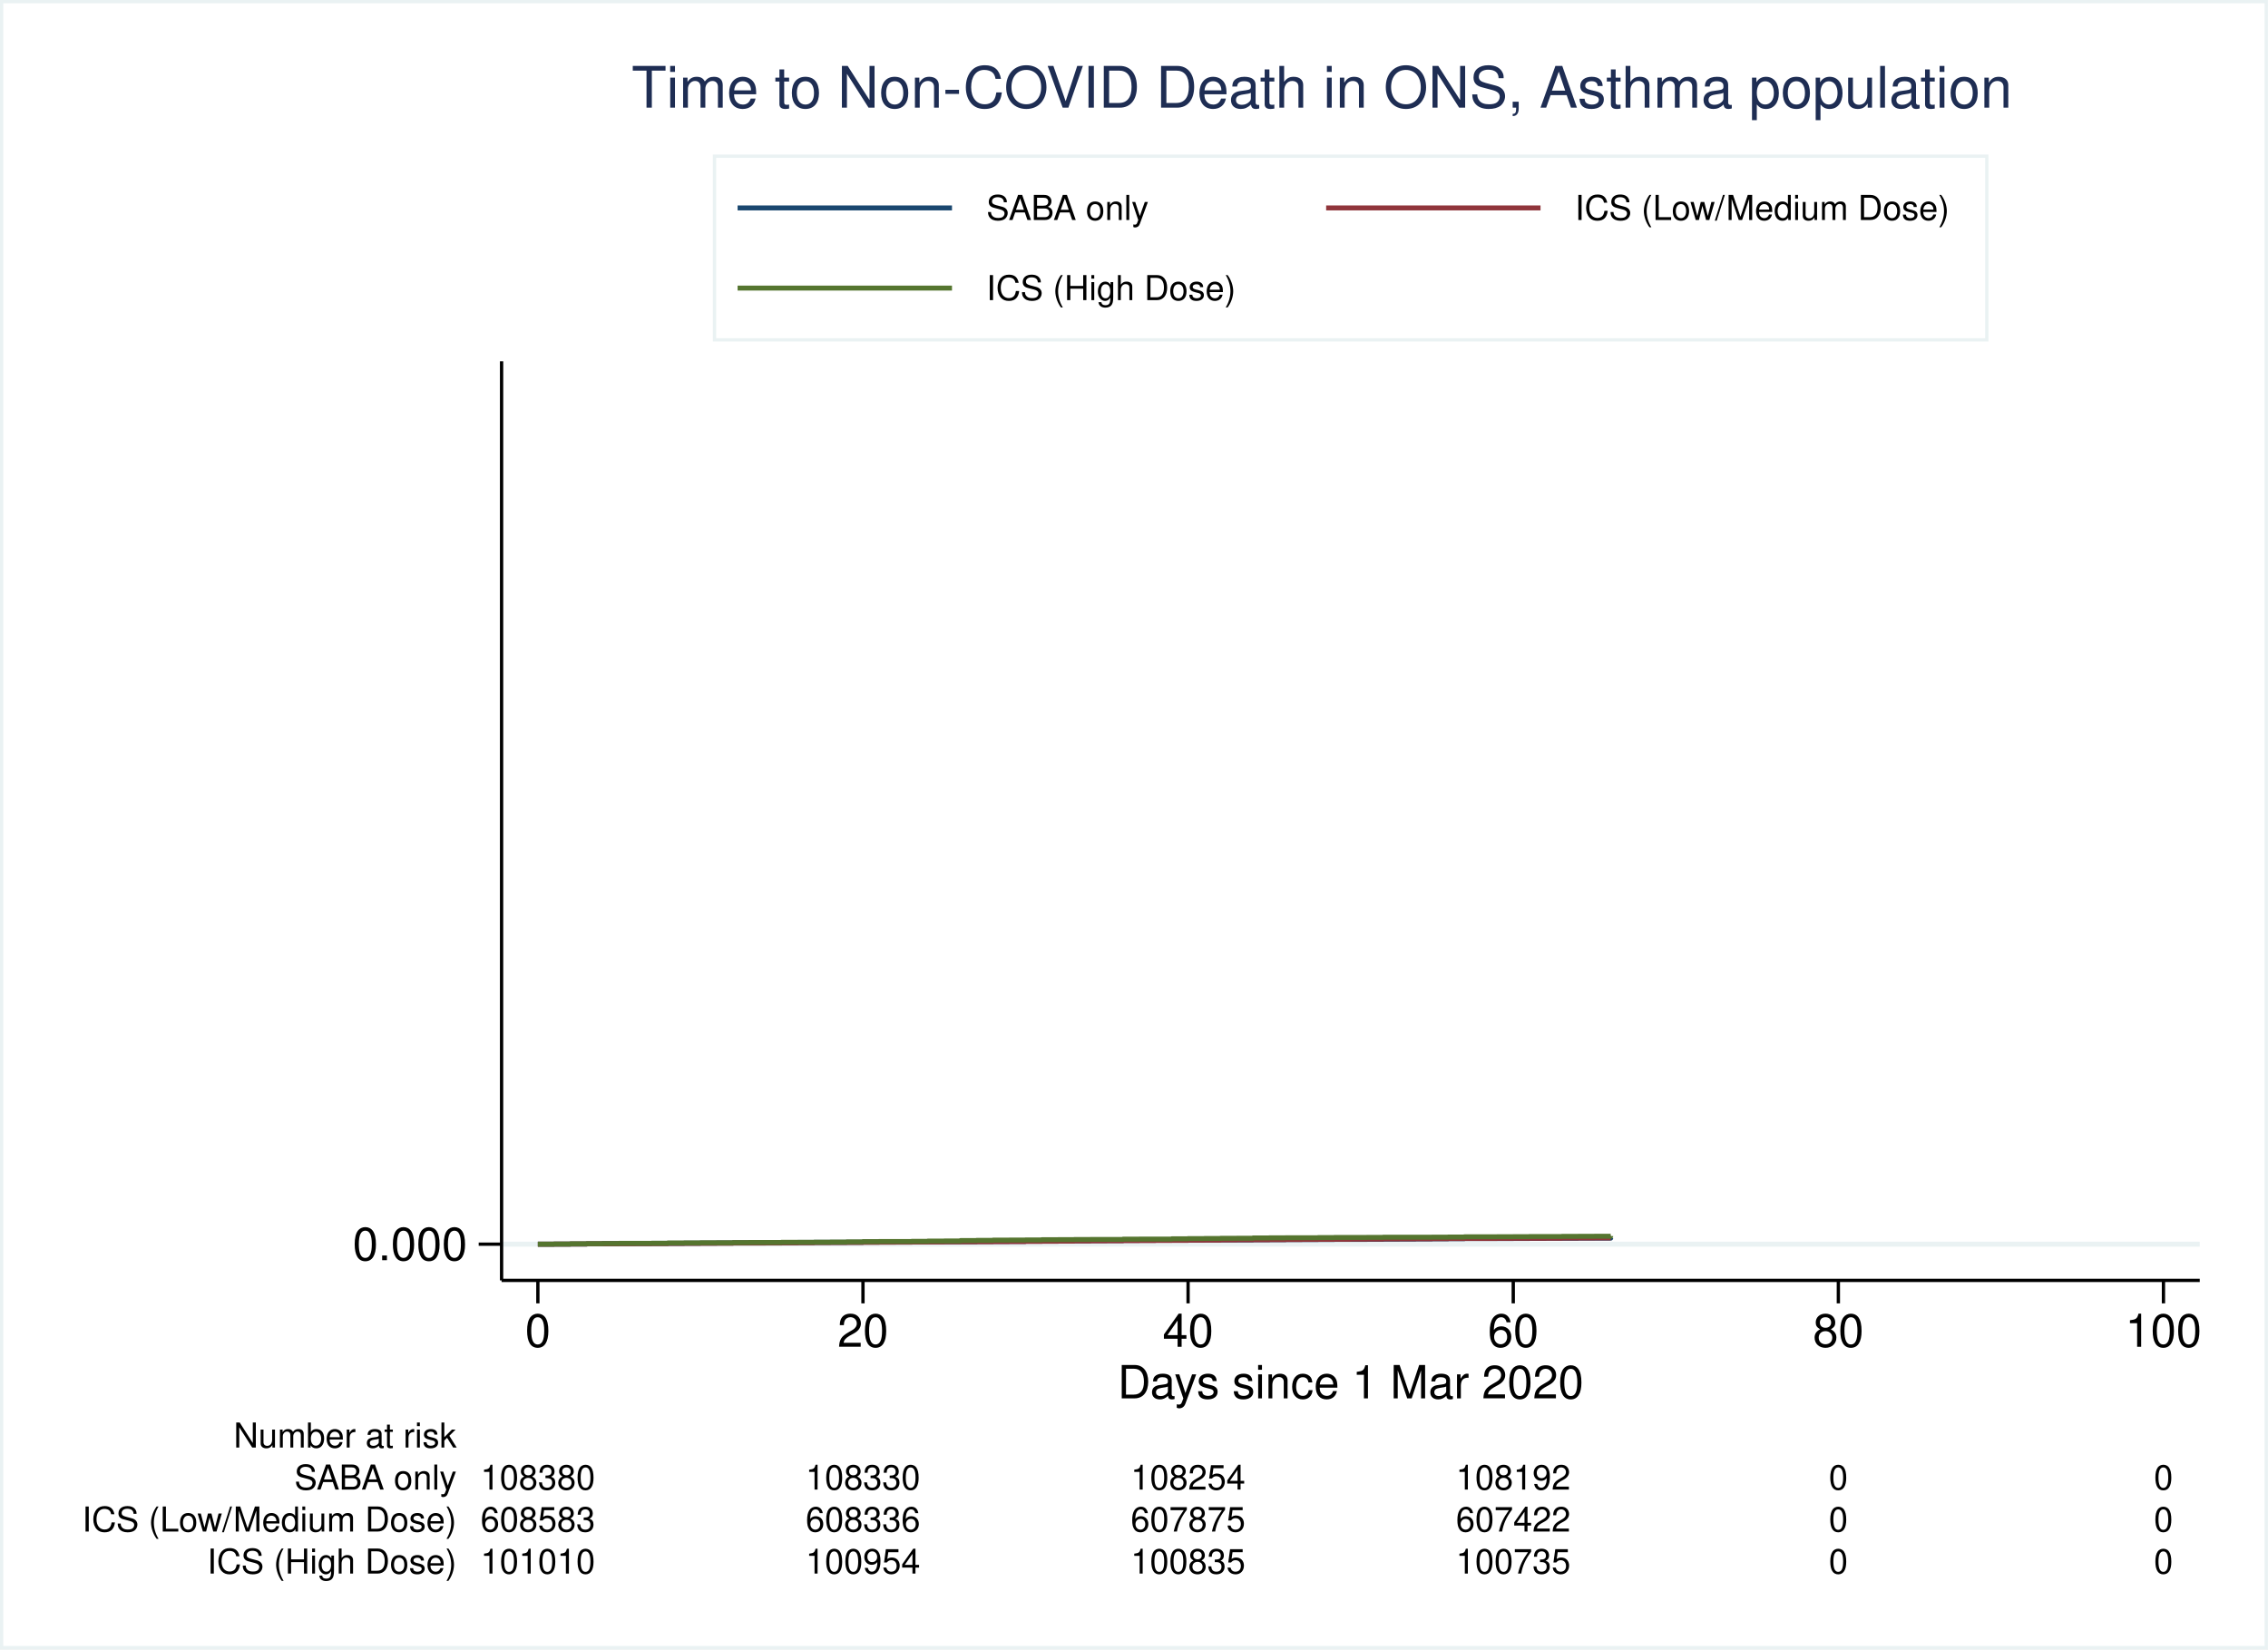
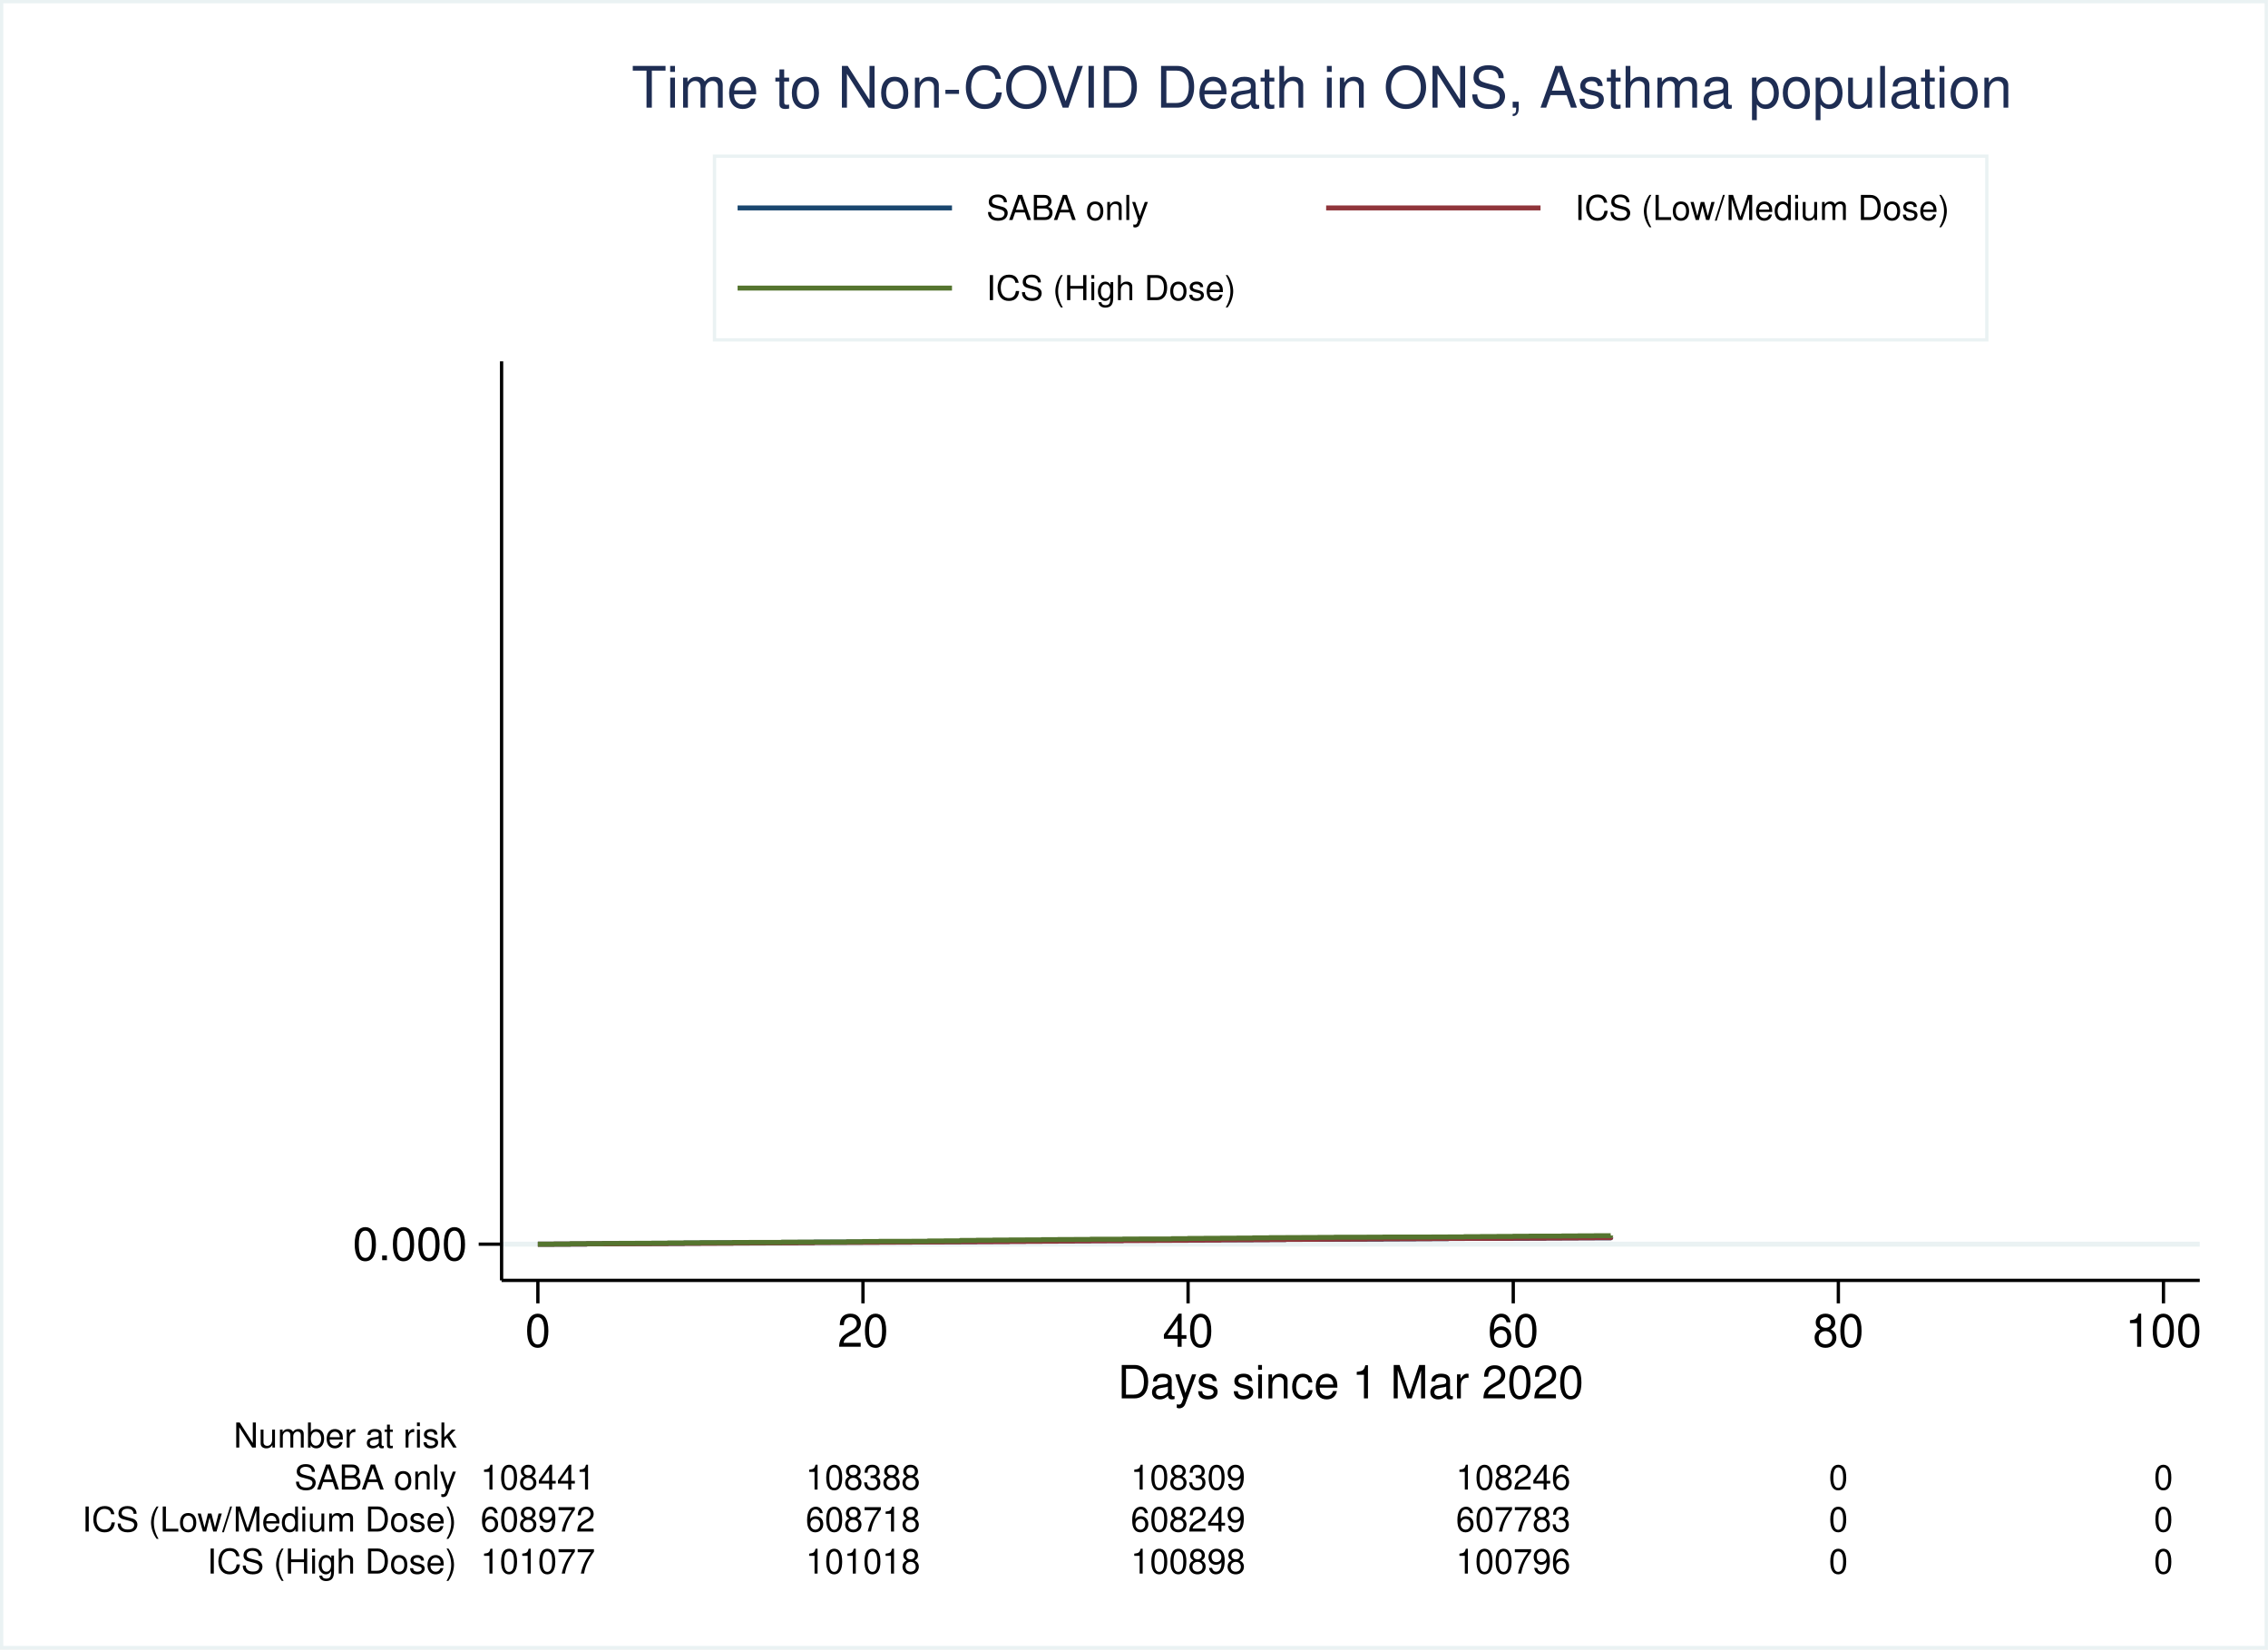
<svg xmlns="http://www.w3.org/2000/svg" version="1.1" width="5.50in" height="4.00in" viewBox="0 0 3960 2880">
  <rect x="0" y="0" width="3960" height="2880" style="fill:#EAF2F3;stroke:none" />
  <rect x="0.00" y="0.00" width="3959.88" height="2880.00" style="fill:#FFFFFF" />
  <rect x="2.88" y="2.88" width="3954.12" height="2874.24" style="fill:none;stroke:#EAF2F3;stroke-width:5.76" />
  <rect x="875.78" y="630.90" width="2965.05" height="1604.96" style="fill:#FFFFFF" />
  <rect x="878.66" y="633.78" width="2959.29" height="1599.20" style="fill:none;stroke:#FFFFFF;stroke-width:5.76" />
  <line x1="875.78" y1="2172.62" x2="3840.83" y2="2172.62" style="stroke:#EAF2F3;stroke-width:8.64" />
-   <path d=" M939.14 2172.62 L939.14 2172.62 L939.14 2172.62 L939.14 2172.62 L939.14 2172.62 L967.48 2172.62 L967.48 2172.50 L995.94 2172.50 L995.94 2172.38 L1024.28 2172.38 L1024.28 2172.13 L1052.62 2172.13 L1052.62 2171.51 L1081.08 2171.51 L1081.08 2171.39 L1109.42 2171.39 L1109.42 2171.26 L1137.76 2171.26 L1137.76 2171.14 L1194.56 2171.14 L1194.56 2170.89 L1222.90 2170.89 L1222.90 2170.77 L1251.36 2170.77 L1251.36 2170.64 L1279.70 2170.64 L1279.70 2170.27 L1308.04 2170.27 L1308.04 2170.27 L1336.50 2170.27 L1336.50 2170.02 L1364.84 2170.02 L1364.84 2169.65 L1393.18 2169.65 L1393.18 2169.53 L1421.64 2169.53 L1421.64 2169.41 L1449.98 2169.41 L1449.98 2169.41 L1478.44 2169.41 L1478.44 2169.28 L1506.78 2169.28 L1506.78 2168.91 L1535.12 2168.91 L1535.12 2168.91 L1563.58 2168.91 L1563.58 2168.66 L1591.92 2168.66 L1591.92 2168.54 L1620.26 2168.54 L1620.26 2168.42 L1648.72 2168.42 L1648.72 2168.42 L1677.06 2168.42 L1677.06 2168.29 L1705.40 2168.29 L1705.40 2167.92 L1733.86 2167.92 L1733.86 2167.80 L1762.20 2167.80 L1762.20 2167.67 L1790.54 2167.67 L1790.54 2167.30 L1819.00 2167.30 L1819.00 2167.05 L1847.34 2167.05 L1847.34 2166.93 L1875.80 2166.93 L1875.80 2166.68 L1904.14 2166.68 L1904.14 2166.44 L1932.48 2166.44 L1932.48 2166.31 L1960.94 2166.31 L1960.94 2165.94 L1989.28 2165.94 L1989.28 2165.82 L2017.62 2165.82 L2017.62 2165.57 L2046.08 2165.57 L2046.08 2165.57 L2074.42 2165.57 L2074.42 2165.57 L2102.76 2165.57 L2102.76 2165.32 L2131.22 2165.32 L2131.22 2165.20 L2187.90 2165.20 L2187.90 2164.95 L2216.36 2164.95 L2216.36 2164.83 L2244.70 2164.83 L2244.70 2164.58 L2273.04 2164.58 L2273.04 2164.58 L2301.50 2164.58 L2301.50 2164.46 L2329.84 2164.46 L2329.84 2164.33 L2358.30 2164.33 L2358.30 2164.33 L2386.64 2164.33 L2386.64 2164.21 L2414.98 2164.21 L2414.98 2163.84 L2443.44 2163.84 L2443.44 2163.71 L2471.78 2163.71 L2471.78 2163.59 L2500.12 2163.59 L2500.12 2163.34 L2528.58 2163.34 L2528.58 2163.09 L2556.92 2163.09 L2556.92 2162.85 L2613.72 2162.85 L2613.72 2162.85 L2642.06 2162.85 L2642.06 2162.72 L2670.40 2162.72 L2670.40 2162.60 L2698.86 2162.60 L2698.86 2162.23 L2727.20 2162.23 L2727.20 2162.23 L2755.54 2162.23 L2755.54 2162.10 L2812.34 2162.10 L2812.34 2161.86" stroke-linejoin="round" style="fill:none;stroke:#1A476F;stroke-width:8.64" />
-   <path d=" M939.14 2172.62 L939.14 2172.62 L939.14 2172.62 L939.14 2172.62 L939.14 2172.62 L967.48 2172.62 L967.48 2172.50 L995.94 2172.50 L995.94 2172.38 L1024.28 2172.38 L1024.28 2172.13 L1052.62 2172.13 L1052.62 2172.13 L1081.08 2172.13 L1081.08 2171.88 L1109.42 2171.88 L1109.42 2171.76 L1137.76 2171.76 L1137.76 2171.63 L1166.22 2171.63 L1166.22 2171.39 L1194.56 2171.39 L1194.56 2171.26 L1222.90 2171.26 L1222.90 2171.14 L1251.36 2171.14 L1251.36 2171.01 L1279.70 2171.01 L1279.70 2170.77 L1308.04 2170.77 L1308.04 2170.77 L1336.50 2170.77 L1336.50 2170.64 L1364.84 2170.64 L1364.84 2170.40 L1393.18 2170.40 L1393.18 2170.15 L1421.64 2170.15 L1421.64 2169.90 L1449.98 2169.90 L1449.98 2169.78 L1478.44 2169.78 L1478.44 2169.65 L1506.78 2169.65 L1506.78 2169.41 L1535.12 2169.41 L1535.12 2169.28 L1563.58 2169.28 L1563.58 2169.16 L1591.92 2169.16 L1591.92 2168.91 L1620.26 2168.91 L1620.26 2168.79 L1648.72 2168.79 L1648.72 2168.66 L1677.06 2168.66 L1677.06 2168.54 L1705.40 2168.54 L1705.40 2168.42 L1733.86 2168.42 L1733.86 2168.17 L1762.20 2168.17 L1762.20 2168.04 L1790.54 2168.04 L1790.54 2167.80 L1819.00 2167.80 L1819.00 2167.55 L1847.34 2167.55 L1847.34 2167.30 L1875.80 2167.30 L1875.80 2167.05 L1904.14 2167.05 L1904.14 2166.81 L1932.48 2166.81 L1932.48 2166.68 L1960.94 2166.68 L1960.94 2166.44 L1989.28 2166.44 L1989.28 2166.31 L2017.62 2166.31 L2017.62 2166.06 L2046.08 2166.06 L2046.08 2165.94 L2074.42 2165.94 L2074.42 2165.69 L2102.76 2165.69 L2102.76 2165.57 L2131.22 2165.57 L2131.22 2165.20 L2159.56 2165.20 L2159.56 2165.07 L2187.90 2165.07 L2187.90 2164.95 L2216.36 2164.95 L2216.36 2164.70 L2244.70 2164.70 L2244.70 2164.46 L2273.04 2164.46 L2273.04 2164.33 L2301.50 2164.33 L2301.50 2164.21 L2329.84 2164.21 L2329.84 2164.08 L2358.30 2164.08 L2358.30 2163.84 L2386.64 2163.84 L2386.64 2163.71 L2414.98 2163.71 L2414.98 2163.47 L2443.44 2163.47 L2443.44 2163.34 L2471.78 2163.34 L2471.78 2163.22 L2500.12 2163.22 L2500.12 2162.97 L2528.58 2162.97 L2528.58 2162.85 L2556.92 2162.85 L2556.92 2162.72 L2585.26 2162.72 L2585.26 2162.72 L2613.72 2162.72 L2613.72 2162.48 L2642.06 2162.48 L2642.06 2162.35 L2670.40 2162.35 L2670.40 2162.35 L2698.86 2162.35 L2698.86 2162.23 L2727.20 2162.23 L2727.20 2161.98 L2755.54 2161.98 L2755.54 2161.86 L2784.00 2161.86 L2784.00 2161.73 L2812.34 2161.73 L2812.34 2161.73" stroke-linejoin="round" style="fill:none;stroke:#90353B;stroke-width:8.64" />
-   <path d=" M939.14 2172.62 L939.14 2172.62 L939.14 2172.62 L939.14 2172.62 L939.14 2172.62 L967.48 2172.62 L967.48 2172.38 L995.94 2172.38 L995.94 2172.00 L1024.28 2172.00 L1024.28 2171.76 L1052.62 2171.76 L1052.62 2171.51 L1081.08 2171.51 L1081.08 2171.14 L1109.42 2171.14 L1109.42 2171.14 L1137.76 2171.14 L1137.76 2171.01 L1166.22 2171.01 L1166.22 2170.52 L1194.56 2170.52 L1194.56 2170.40 L1222.90 2170.40 L1222.90 2170.15 L1251.36 2170.15 L1251.36 2170.15 L1279.70 2170.15 L1279.70 2169.90 L1308.04 2169.90 L1308.04 2169.65 L1336.50 2169.65 L1336.50 2169.65 L1364.84 2169.65 L1364.84 2169.28 L1393.18 2169.28 L1393.18 2169.28 L1421.64 2169.28 L1421.64 2169.16 L1449.98 2169.16 L1449.98 2168.91 L1478.44 2168.91 L1478.44 2168.54 L1506.78 2168.54 L1506.78 2168.17 L1535.12 2168.17 L1535.12 2167.92 L1563.58 2167.92 L1563.58 2167.92 L1591.92 2167.92 L1591.92 2167.67 L1620.26 2167.67 L1620.26 2167.18 L1648.72 2167.18 L1648.72 2167.05 L1677.06 2167.05 L1677.06 2166.31 L1705.40 2166.31 L1705.40 2165.94 L1733.86 2165.94 L1733.86 2165.57 L1762.20 2165.57 L1762.20 2165.45 L1790.54 2165.45 L1790.54 2165.20 L1819.00 2165.20 L1819.00 2164.83 L1847.34 2164.83 L1847.34 2164.70 L1875.80 2164.70 L1875.80 2164.46 L1904.14 2164.46 L1904.14 2164.33 L1932.48 2164.33 L1932.48 2164.33 L1960.94 2164.33 L1960.94 2163.84 L1989.28 2163.84 L1989.28 2163.71 L2017.62 2163.71 L2017.62 2163.71 L2046.08 2163.71 L2046.08 2163.22 L2074.42 2163.22 L2074.42 2162.85 L2102.76 2162.85 L2102.76 2162.72 L2131.22 2162.72 L2131.22 2162.35 L2159.56 2162.35 L2159.56 2162.23 L2187.90 2162.23 L2187.90 2161.73 L2216.36 2161.73 L2216.36 2161.49 L2244.70 2161.49 L2244.70 2161.36 L2273.04 2161.36 L2273.04 2161.36 L2301.50 2161.36 L2301.50 2161.11 L2329.84 2161.11 L2329.84 2160.87 L2358.30 2160.87 L2358.30 2160.87 L2386.64 2160.87 L2386.64 2160.74 L2414.98 2160.74 L2414.98 2160.50 L2471.78 2160.50 L2471.78 2160.50 L2500.12 2160.50 L2500.12 2160.37 L2528.58 2160.37 L2528.58 2160.12 L2556.92 2160.12 L2556.92 2159.75 L2585.26 2159.75 L2585.26 2159.75 L2613.72 2159.75 L2613.72 2159.63 L2642.06 2159.63 L2642.06 2159.50 L2670.40 2159.50 L2670.40 2159.26 L2698.86 2159.26 L2698.86 2159.26 L2727.20 2159.26 L2727.20 2159.01 L2755.54 2159.01 L2755.54 2158.89 L2784.00 2158.89 L2784.00 2158.76 L2812.34 2158.76 L2812.34 2158.51" stroke-linejoin="round" style="fill:none;stroke:#55752F;stroke-width:8.64" />
+   <path d=" M939.14 2172.62 L939.14 2172.62 L939.14 2172.62 L939.14 2172.62 L939.14 2172.62 L967.48 2172.62 L967.48 2172.50 L995.94 2172.50 L995.94 2172.38 L1024.28 2172.38 L1024.28 2172.13 L1052.62 2172.13 L1052.62 2171.51 L1081.08 2171.51 L1081.08 2171.39 L1109.42 2171.39 L1109.42 2171.26 L1137.76 2171.26 L1137.76 2171.14 L1194.56 2171.14 L1194.56 2170.77 L1222.90 2170.77 L1222.90 2170.52 L1251.36 2170.52 L1251.36 2170.40 L1279.70 2170.40 L1279.70 2170.15 L1308.04 2170.15 L1308.04 2170.02 L1336.50 2170.02 L1336.50 2169.78 L1364.84 2169.78 L1364.84 2169.53 L1393.18 2169.53 L1393.18 2169.41 L1421.64 2169.41 L1421.64 2169.16 L1449.98 2169.16 L1449.98 2169.16 L1478.44 2169.16 L1478.44 2169.03 L1506.78 2169.03 L1506.78 2168.79 L1535.12 2168.79 L1535.12 2168.66 L1563.58 2168.66 L1563.58 2168.42 L1591.92 2168.42 L1591.92 2168.42 L1620.26 2168.42 L1620.26 2168.29 L1648.72 2168.29 L1648.72 2168.17 L1677.06 2168.17 L1677.06 2168.04 L1705.40 2168.04 L1705.40 2167.67 L1733.86 2167.67 L1733.86 2167.55 L1762.20 2167.55 L1762.20 2167.43 L1790.54 2167.43 L1790.54 2167.05 L1819.00 2167.05 L1819.00 2166.81 L1847.34 2166.81 L1847.34 2166.68 L1875.80 2166.68 L1875.80 2166.44 L1904.14 2166.44 L1904.14 2166.19 L1932.48 2166.19 L1932.48 2166.06 L1960.94 2166.06 L1960.94 2165.57 L1989.28 2165.57 L1989.28 2165.45 L2017.62 2165.45 L2017.62 2165.32 L2046.08 2165.32 L2046.08 2165.32 L2074.42 2165.32 L2074.42 2165.20 L2102.76 2165.20 L2102.76 2164.95 L2131.22 2164.95 L2131.22 2164.83 L2187.90 2164.83 L2187.90 2164.58 L2216.36 2164.58 L2216.36 2164.46 L2244.70 2164.46 L2244.70 2164.21 L2273.04 2164.21 L2273.04 2164.21 L2301.50 2164.21 L2301.50 2164.08 L2329.84 2164.08 L2329.84 2163.96 L2358.30 2163.96 L2358.30 2163.84 L2386.64 2163.84 L2386.64 2163.71 L2414.98 2163.71 L2414.98 2163.47 L2443.44 2163.47 L2443.44 2163.34 L2471.78 2163.34 L2471.78 2163.09 L2500.12 2163.09 L2500.12 2162.97 L2528.58 2162.97 L2528.58 2162.72 L2556.92 2162.72 L2556.92 2162.35 L2613.72 2162.35 L2613.72 2162.35 L2642.06 2162.35 L2642.06 2162.23 L2670.40 2162.23 L2670.40 2162.10 L2698.86 2162.10 L2698.86 2161.73 L2727.20 2161.73 L2727.20 2161.61 L2755.54 2161.61 L2755.54 2161.49 L2812.34 2161.49 L2812.34 2161.11" stroke-linejoin="round" style="fill:none;stroke:#1A476F;stroke-width:8.64" />
+   <path d=" M939.14 2172.62 L939.14 2172.62 L939.14 2172.62 L939.14 2172.62 L939.14 2172.62 L967.48 2172.62 L967.48 2172.50 L995.94 2172.50 L995.94 2172.38 L1024.28 2172.38 L1024.28 2172.13 L1052.62 2172.13 L1052.62 2172.13 L1081.08 2172.13 L1081.08 2171.88 L1109.42 2171.88 L1109.42 2171.76 L1137.76 2171.76 L1137.76 2171.63 L1166.22 2171.63 L1166.22 2171.39 L1194.56 2171.39 L1194.56 2171.26 L1222.90 2171.26 L1222.90 2171.14 L1251.36 2171.14 L1251.36 2171.01 L1279.70 2171.01 L1279.70 2170.77 L1308.04 2170.77 L1308.04 2170.64 L1336.50 2170.64 L1336.50 2170.52 L1364.84 2170.52 L1364.84 2170.40 L1393.18 2170.40 L1393.18 2170.15 L1421.64 2170.15 L1421.64 2169.78 L1449.98 2169.78 L1449.98 2169.65 L1478.44 2169.65 L1478.44 2169.53 L1506.78 2169.53 L1506.78 2169.41 L1535.12 2169.41 L1535.12 2169.28 L1563.58 2169.28 L1563.58 2169.16 L1591.92 2169.16 L1591.92 2168.91 L1620.26 2168.91 L1620.26 2168.79 L1648.72 2168.79 L1648.72 2168.66 L1677.06 2168.66 L1677.06 2168.42 L1705.40 2168.42 L1705.40 2168.29 L1733.86 2168.29 L1733.86 2168.17 L1762.20 2168.17 L1762.20 2167.92 L1790.54 2167.92 L1790.54 2167.67 L1819.00 2167.67 L1819.00 2167.43 L1847.34 2167.43 L1847.34 2167.18 L1875.80 2167.18 L1875.80 2166.93 L1904.14 2166.93 L1904.14 2166.68 L1932.48 2166.68 L1932.48 2166.56 L1960.94 2166.56 L1960.94 2166.31 L1989.28 2166.31 L1989.28 2166.19 L2017.62 2166.19 L2017.62 2165.94 L2046.08 2165.94 L2046.08 2165.82 L2074.42 2165.82 L2074.42 2165.57 L2102.76 2165.57 L2102.76 2165.45 L2131.22 2165.45 L2131.22 2165.07 L2159.56 2165.07 L2159.56 2164.95 L2187.90 2164.95 L2187.90 2164.83 L2216.36 2164.83 L2216.36 2164.58 L2244.70 2164.58 L2244.70 2164.33 L2273.04 2164.33 L2273.04 2164.21 L2301.50 2164.21 L2301.50 2163.96 L2329.84 2163.96 L2329.84 2163.84 L2358.30 2163.84 L2358.30 2163.71 L2386.64 2163.71 L2386.64 2163.47 L2414.98 2163.47 L2414.98 2163.22 L2443.44 2163.22 L2443.44 2163.09 L2471.78 2163.09 L2471.78 2162.97 L2500.12 2162.97 L2500.12 2162.85 L2528.58 2162.85 L2528.58 2162.60 L2556.92 2162.60 L2556.92 2162.48 L2585.26 2162.48 L2585.26 2162.48 L2613.72 2162.48 L2613.72 2162.35 L2642.06 2162.35 L2642.06 2162.10 L2670.40 2162.10 L2670.40 2162.10 L2698.86 2162.10 L2698.86 2161.86 L2727.20 2161.86 L2727.20 2161.73 L2755.54 2161.73 L2755.54 2161.49 L2784.00 2161.49 L2784.00 2161.36 L2812.34 2161.36 L2812.34 2161.24" stroke-linejoin="round" style="fill:none;stroke:#90353B;stroke-width:8.64" />
+   <path d=" M939.14 2172.62 L939.14 2172.62 L939.14 2172.62 L939.14 2172.62 L939.14 2172.62 L967.48 2172.62 L967.48 2172.38 L995.94 2172.38 L995.94 2171.88 L1024.28 2171.88 L1024.28 2171.76 L1052.62 2171.76 L1052.62 2171.39 L1081.08 2171.39 L1081.08 2171.14 L1109.42 2171.14 L1109.42 2171.01 L1137.76 2171.01 L1137.76 2170.89 L1166.22 2170.89 L1166.22 2170.52 L1194.56 2170.52 L1194.56 2170.27 L1222.90 2170.27 L1222.90 2170.02 L1251.36 2170.02 L1251.36 2170.02 L1279.70 2170.02 L1279.70 2169.65 L1308.04 2169.65 L1308.04 2169.53 L1336.50 2169.53 L1336.50 2169.53 L1364.84 2169.53 L1364.84 2169.16 L1393.18 2169.16 L1393.18 2169.03 L1421.64 2169.03 L1421.64 2168.91 L1449.98 2168.91 L1449.98 2168.79 L1478.44 2168.79 L1478.44 2168.42 L1506.78 2168.42 L1506.78 2167.92 L1535.12 2167.92 L1535.12 2167.67 L1563.58 2167.67 L1563.58 2167.67 L1591.92 2167.67 L1591.92 2167.55 L1620.26 2167.55 L1620.26 2167.05 L1648.72 2167.05 L1648.72 2166.81 L1677.06 2166.81 L1677.06 2166.06 L1705.40 2166.06 L1705.40 2165.69 L1733.86 2165.69 L1733.86 2165.45 L1762.20 2165.45 L1762.20 2165.20 L1790.54 2165.20 L1790.54 2165.07 L1819.00 2165.07 L1819.00 2164.70 L1847.34 2164.70 L1847.34 2164.46 L1875.80 2164.46 L1875.80 2164.33 L1904.14 2164.33 L1904.14 2163.96 L1932.48 2163.96 L1932.48 2163.96 L1960.94 2163.96 L1960.94 2163.59 L1989.28 2163.59 L1989.28 2163.47 L2017.62 2163.47 L2017.62 2163.47 L2046.08 2163.47 L2046.08 2162.97 L2074.42 2162.97 L2074.42 2162.60 L2102.76 2162.60 L2102.76 2162.35 L2131.22 2162.35 L2131.22 2162.10 L2159.56 2162.10 L2159.56 2161.98 L2187.90 2161.98 L2187.90 2161.49 L2216.36 2161.49 L2216.36 2161.24 L2244.70 2161.24 L2244.70 2161.11 L2273.04 2161.11 L2273.04 2160.99 L2301.50 2160.99 L2301.50 2160.74 L2329.84 2160.74 L2329.84 2160.50 L2358.30 2160.50 L2358.30 2160.50 L2386.64 2160.50 L2386.64 2160.37 L2414.98 2160.37 L2414.98 2160.12 L2471.78 2160.12 L2471.78 2160.12 L2500.12 2160.12 L2500.12 2160.00 L2528.58 2160.00 L2528.58 2159.88 L2556.92 2159.88 L2556.92 2159.50 L2585.26 2159.50 L2585.26 2159.26 L2613.72 2159.26 L2613.72 2159.13 L2642.06 2159.13 L2642.06 2158.76 L2670.40 2158.76 L2670.40 2158.51 L2698.86 2158.51 L2698.86 2158.51 L2727.20 2158.51 L2727.20 2158.27 L2755.54 2158.27 L2755.54 2158.02 L2784.00 2158.02 L2784.00 2157.77 L2812.34 2157.77 L2812.34 2157.52" stroke-linejoin="round" style="fill:none;stroke:#55752F;stroke-width:8.64" />
  <line x1="875.78" y1="2235.86" x2="875.78" y2="630.90" style="stroke:#000000;stroke-width:5.76" />
  <line x1="875.78" y1="2172.62" x2="835.81" y2="2172.62" style="stroke:#000000;stroke-width:5.76" />
  <text x="815.88" y="2200.63" style="font-family:'Helvetica';font-size:79.94px;fill:#000000" text-anchor="end">0.000</text>
-   <text x="939.14" y="2747.83" style="font-family:'Helvetica';font-size:60.02px;fill:#000000" text-anchor="middle">101010</text>
-   <text x="1506.78" y="2747.83" style="font-family:'Helvetica';font-size:60.02px;fill:#000000" text-anchor="middle">100954</text>
-   <text x="2074.42" y="2747.83" style="font-family:'Helvetica';font-size:60.02px;fill:#000000" text-anchor="middle">100835</text>
-   <text x="2642.19" y="2747.83" style="font-family:'Helvetica';font-size:60.02px;fill:#000000" text-anchor="middle">100735</text>
+   <text x="939.14" y="2747.83" style="font-family:'Helvetica';font-size:60.02px;fill:#000000" text-anchor="middle">101077</text>
+   <text x="1506.78" y="2747.83" style="font-family:'Helvetica';font-size:60.02px;fill:#000000" text-anchor="middle">101018</text>
+   <text x="2074.42" y="2747.83" style="font-family:'Helvetica';font-size:60.02px;fill:#000000" text-anchor="middle">100898</text>
+   <text x="2642.19" y="2747.83" style="font-family:'Helvetica';font-size:60.02px;fill:#000000" text-anchor="middle">100796</text>
  <text x="3209.83" y="2747.83" style="font-family:'Helvetica';font-size:60.02px;fill:#000000" text-anchor="middle">0</text>
  <text x="3777.47" y="2747.83" style="font-family:'Helvetica';font-size:60.02px;fill:#000000" text-anchor="middle">0</text>
  <text x="797.32" y="2747.83" style="font-family:'Helvetica';font-size:60.02px;fill:#000000" text-anchor="end">ICS (High Dose)</text>
-   <text x="939.14" y="2674.44" style="font-family:'Helvetica';font-size:60.02px;fill:#000000" text-anchor="middle">608583</text>
-   <text x="1506.78" y="2674.44" style="font-family:'Helvetica';font-size:60.02px;fill:#000000" text-anchor="middle">608336</text>
-   <text x="2074.42" y="2674.44" style="font-family:'Helvetica';font-size:60.02px;fill:#000000" text-anchor="middle">607875</text>
-   <text x="2642.19" y="2674.44" style="font-family:'Helvetica';font-size:60.02px;fill:#000000" text-anchor="middle">607422</text>
+   <text x="939.14" y="2674.44" style="font-family:'Helvetica';font-size:60.02px;fill:#000000" text-anchor="middle">608972</text>
+   <text x="1506.78" y="2674.44" style="font-family:'Helvetica';font-size:60.02px;fill:#000000" text-anchor="middle">608718</text>
+   <text x="2074.42" y="2674.44" style="font-family:'Helvetica';font-size:60.02px;fill:#000000" text-anchor="middle">608249</text>
+   <text x="2642.19" y="2674.44" style="font-family:'Helvetica';font-size:60.02px;fill:#000000" text-anchor="middle">607783</text>
  <text x="3209.83" y="2674.44" style="font-family:'Helvetica';font-size:60.02px;fill:#000000" text-anchor="middle">0</text>
  <text x="3777.47" y="2674.44" style="font-family:'Helvetica';font-size:60.02px;fill:#000000" text-anchor="middle">0</text>
  <text x="797.32" y="2674.44" style="font-family:'Helvetica';font-size:60.02px;fill:#000000" text-anchor="end">ICS (Low/Medium Dose)</text>
-   <text x="939.14" y="2601.18" style="font-family:'Helvetica';font-size:60.02px;fill:#000000" text-anchor="middle">108380</text>
-   <text x="1506.78" y="2601.18" style="font-family:'Helvetica';font-size:60.02px;fill:#000000" text-anchor="middle">108330</text>
-   <text x="2074.42" y="2601.18" style="font-family:'Helvetica';font-size:60.02px;fill:#000000" text-anchor="middle">108254</text>
-   <text x="2642.19" y="2601.18" style="font-family:'Helvetica';font-size:60.02px;fill:#000000" text-anchor="middle">108192</text>
+   <text x="939.14" y="2601.18" style="font-family:'Helvetica';font-size:60.02px;fill:#000000" text-anchor="middle">108441</text>
+   <text x="1506.78" y="2601.18" style="font-family:'Helvetica';font-size:60.02px;fill:#000000" text-anchor="middle">108388</text>
+   <text x="2074.42" y="2601.18" style="font-family:'Helvetica';font-size:60.02px;fill:#000000" text-anchor="middle">108309</text>
+   <text x="2642.19" y="2601.18" style="font-family:'Helvetica';font-size:60.02px;fill:#000000" text-anchor="middle">108246</text>
  <text x="3209.83" y="2601.18" style="font-family:'Helvetica';font-size:60.02px;fill:#000000" text-anchor="middle">0</text>
  <text x="3777.47" y="2601.18" style="font-family:'Helvetica';font-size:60.02px;fill:#000000" text-anchor="middle">0</text>
  <text x="797.32" y="2601.18" style="font-family:'Helvetica';font-size:60.02px;fill:#000000" text-anchor="end">SABA only</text>
  <text x="797.32" y="2527.80" style="font-family:'Helvetica';font-size:60.02px;fill:#000000" text-anchor="end">Number at risk</text>
  <line x1="875.78" y1="2235.86" x2="3840.83" y2="2235.86" style="stroke:#000000;stroke-width:5.76" />
  <line x1="939.14" y1="2235.86" x2="939.14" y2="2275.96" style="stroke:#000000;stroke-width:5.76" />
  <text x="939.14" y="2351.78" style="font-family:'Helvetica';font-size:79.94px;fill:#000000" text-anchor="middle">0</text>
  <line x1="1506.78" y1="2235.86" x2="1506.78" y2="2275.96" style="stroke:#000000;stroke-width:5.76" />
  <text x="1506.78" y="2351.78" style="font-family:'Helvetica';font-size:79.94px;fill:#000000" text-anchor="middle">20</text>
  <line x1="2074.42" y1="2235.86" x2="2074.42" y2="2275.96" style="stroke:#000000;stroke-width:5.76" />
  <text x="2074.42" y="2351.78" style="font-family:'Helvetica';font-size:79.94px;fill:#000000" text-anchor="middle">40</text>
  <line x1="2642.19" y1="2235.86" x2="2642.19" y2="2275.96" style="stroke:#000000;stroke-width:5.76" />
  <text x="2642.19" y="2351.78" style="font-family:'Helvetica';font-size:79.94px;fill:#000000" text-anchor="middle">60</text>
  <line x1="3209.83" y1="2235.86" x2="3209.83" y2="2275.96" style="stroke:#000000;stroke-width:5.76" />
  <text x="3209.83" y="2351.78" style="font-family:'Helvetica';font-size:79.94px;fill:#000000" text-anchor="middle">80</text>
  <line x1="3777.47" y1="2235.86" x2="3777.47" y2="2275.96" style="stroke:#000000;stroke-width:5.76" />
  <text x="3777.47" y="2351.78" style="font-family:'Helvetica';font-size:79.94px;fill:#000000" text-anchor="middle">100</text>
  <text x="2358.30" y="2441.87" style="font-family:'Helvetica';font-size:79.94px;fill:#000000" text-anchor="middle">Days since 1 Mar 2020</text>
  <rect x="1244.68" y="269.91" width="2227.25" height="326.46" style="fill:#FFFFFF" />
  <rect x="1247.56" y="272.79" width="2221.49" height="320.70" style="fill:none;stroke:#EAF2F3;stroke-width:5.76" />
  <line x1="1287.87" y1="363.09" x2="1662.21" y2="363.09" style="stroke:#1A476F;stroke-width:8.64" />
  <line x1="2315.49" y1="363.09" x2="2689.83" y2="363.09" style="stroke:#90353B;stroke-width:8.64" />
  <line x1="1287.87" y1="503.06" x2="1662.21" y2="503.06" style="stroke:#55752F;stroke-width:8.64" />
  <text x="1722.23" y="384.13" style="font-family:'Helvetica';font-size:60.02px;fill:#000000">SABA only</text>
  <text x="2749.85" y="384.13" style="font-family:'Helvetica';font-size:60.02px;fill:#000000">ICS (Low/Medium Dose)</text>
  <text x="1722.23" y="524.10" style="font-family:'Helvetica';font-size:60.02px;fill:#000000">ICS (High Dose)</text>
  <text x="1102.74" y="187.99" style="font-family:'Helvetica';font-size:99.99px;fill:#1E2D53">Time to Non-COVID Death in ONS, Asthma population</text>
</svg>
